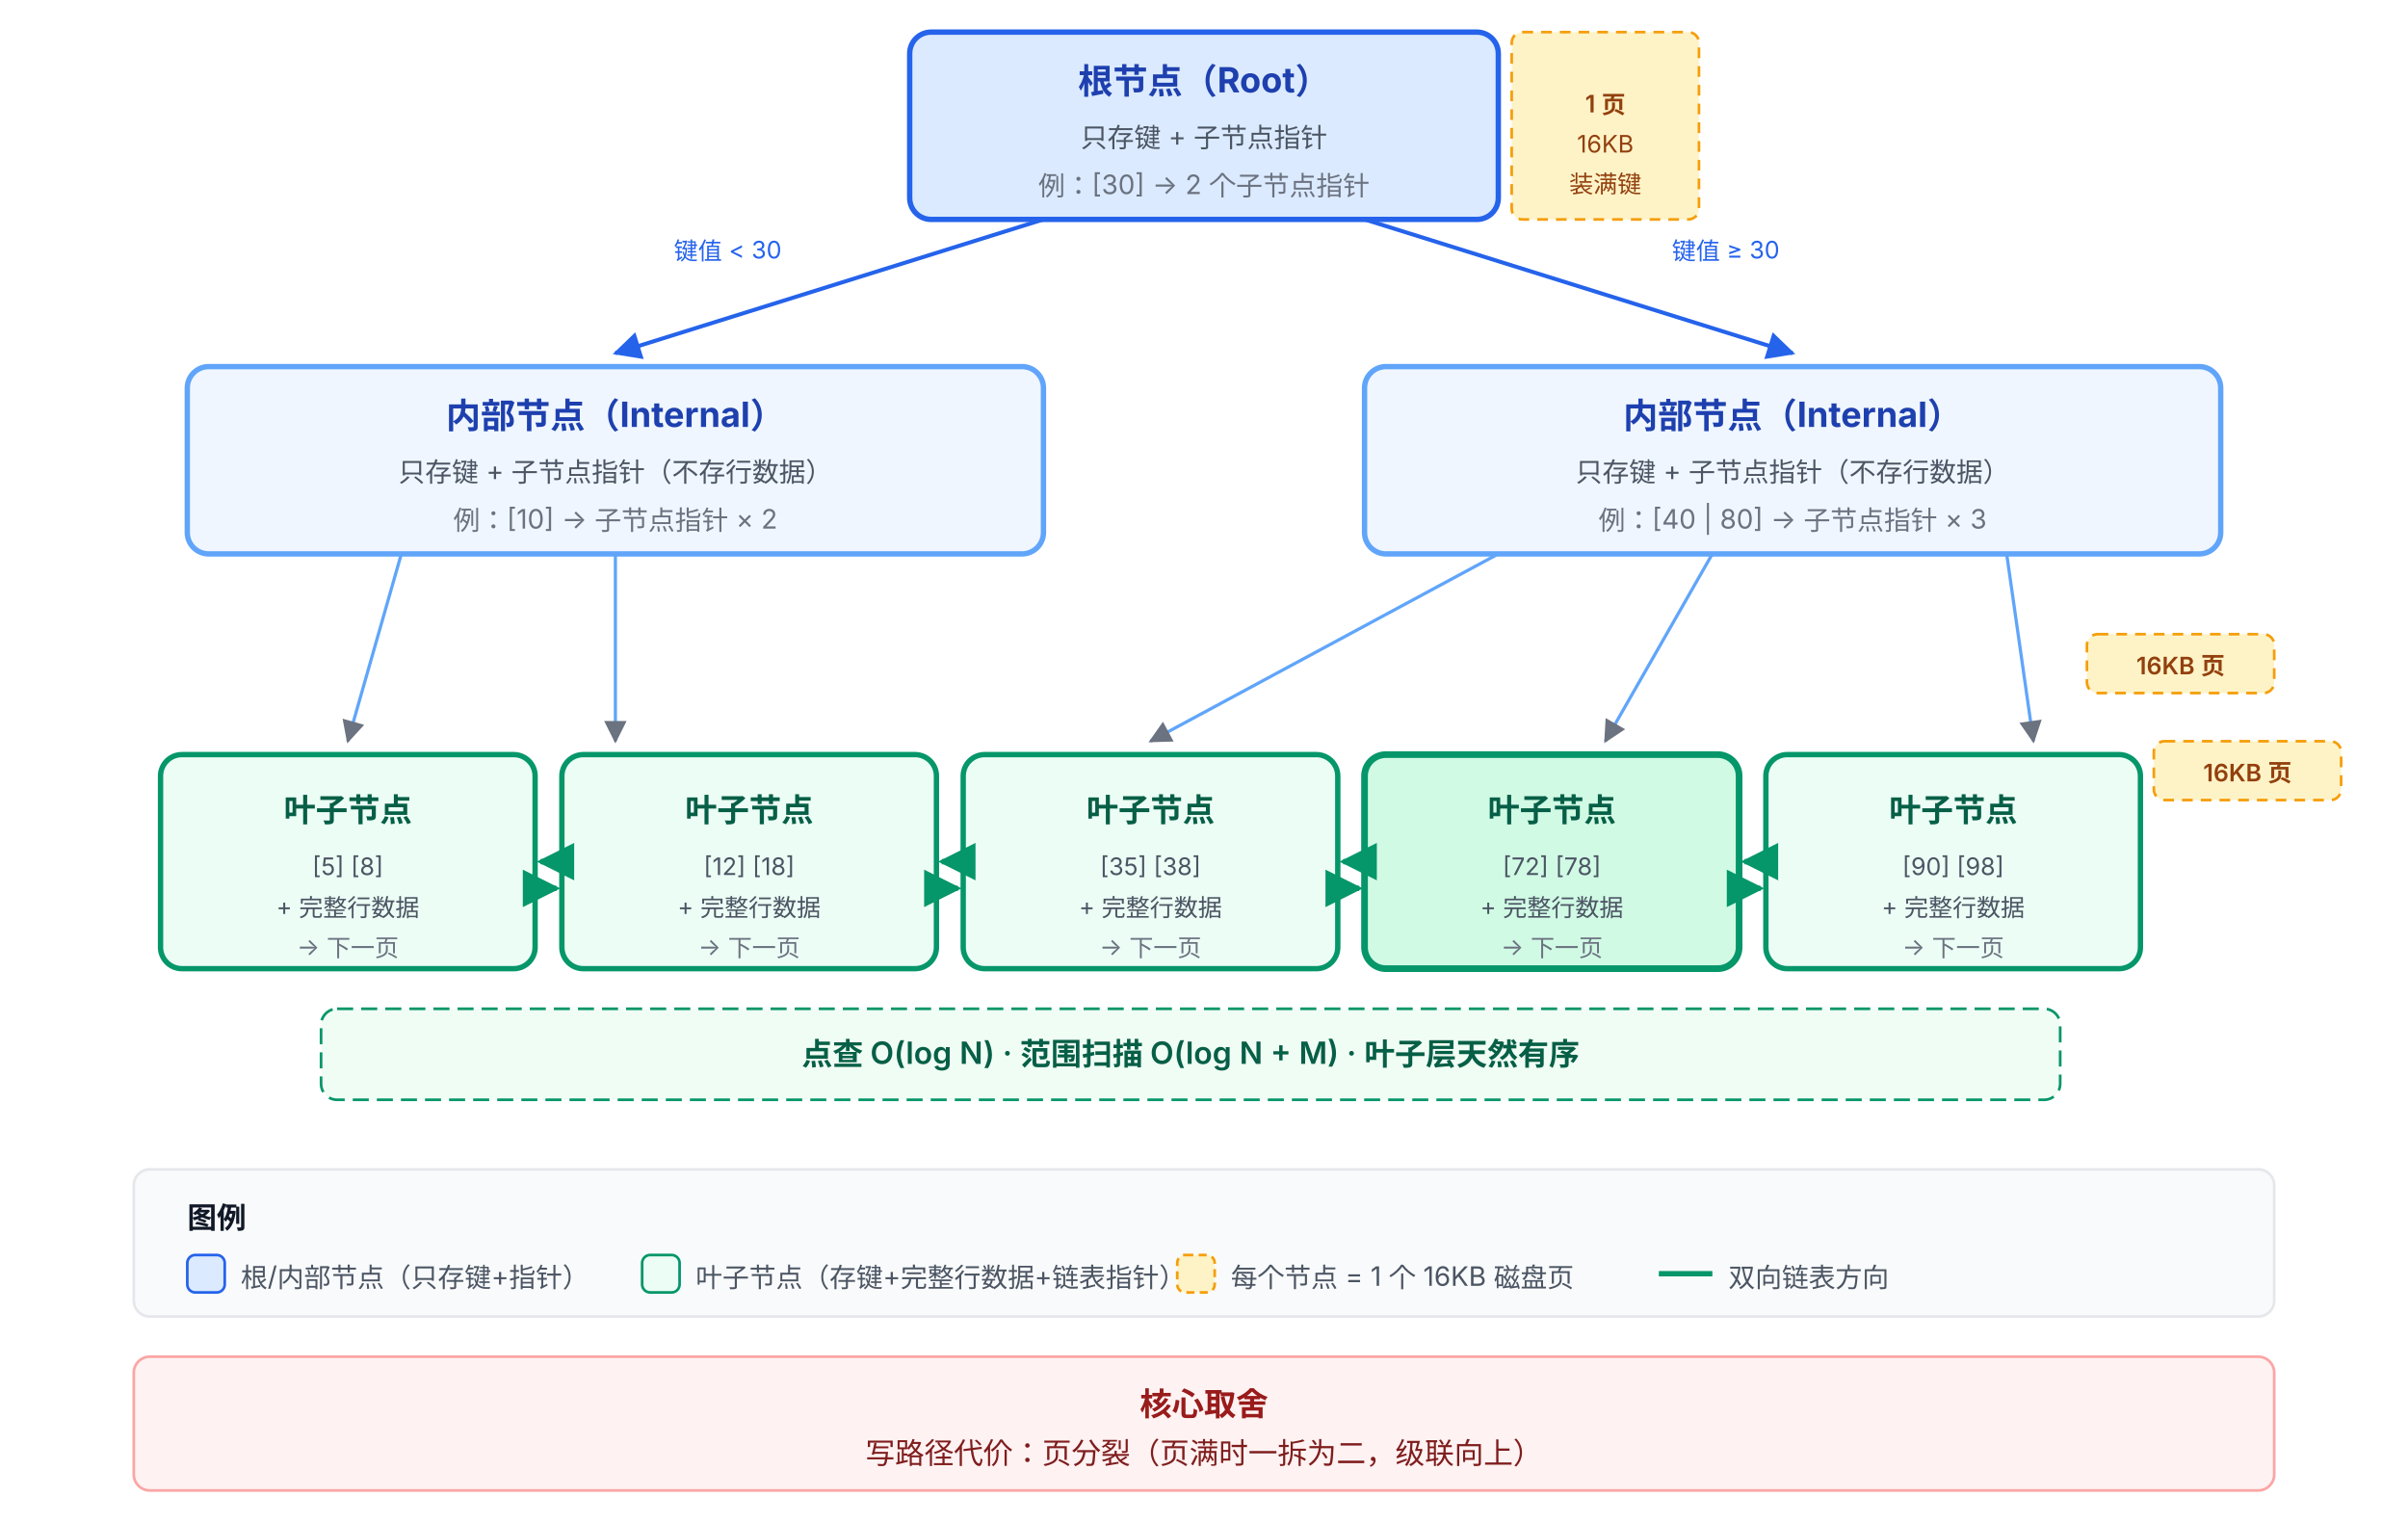
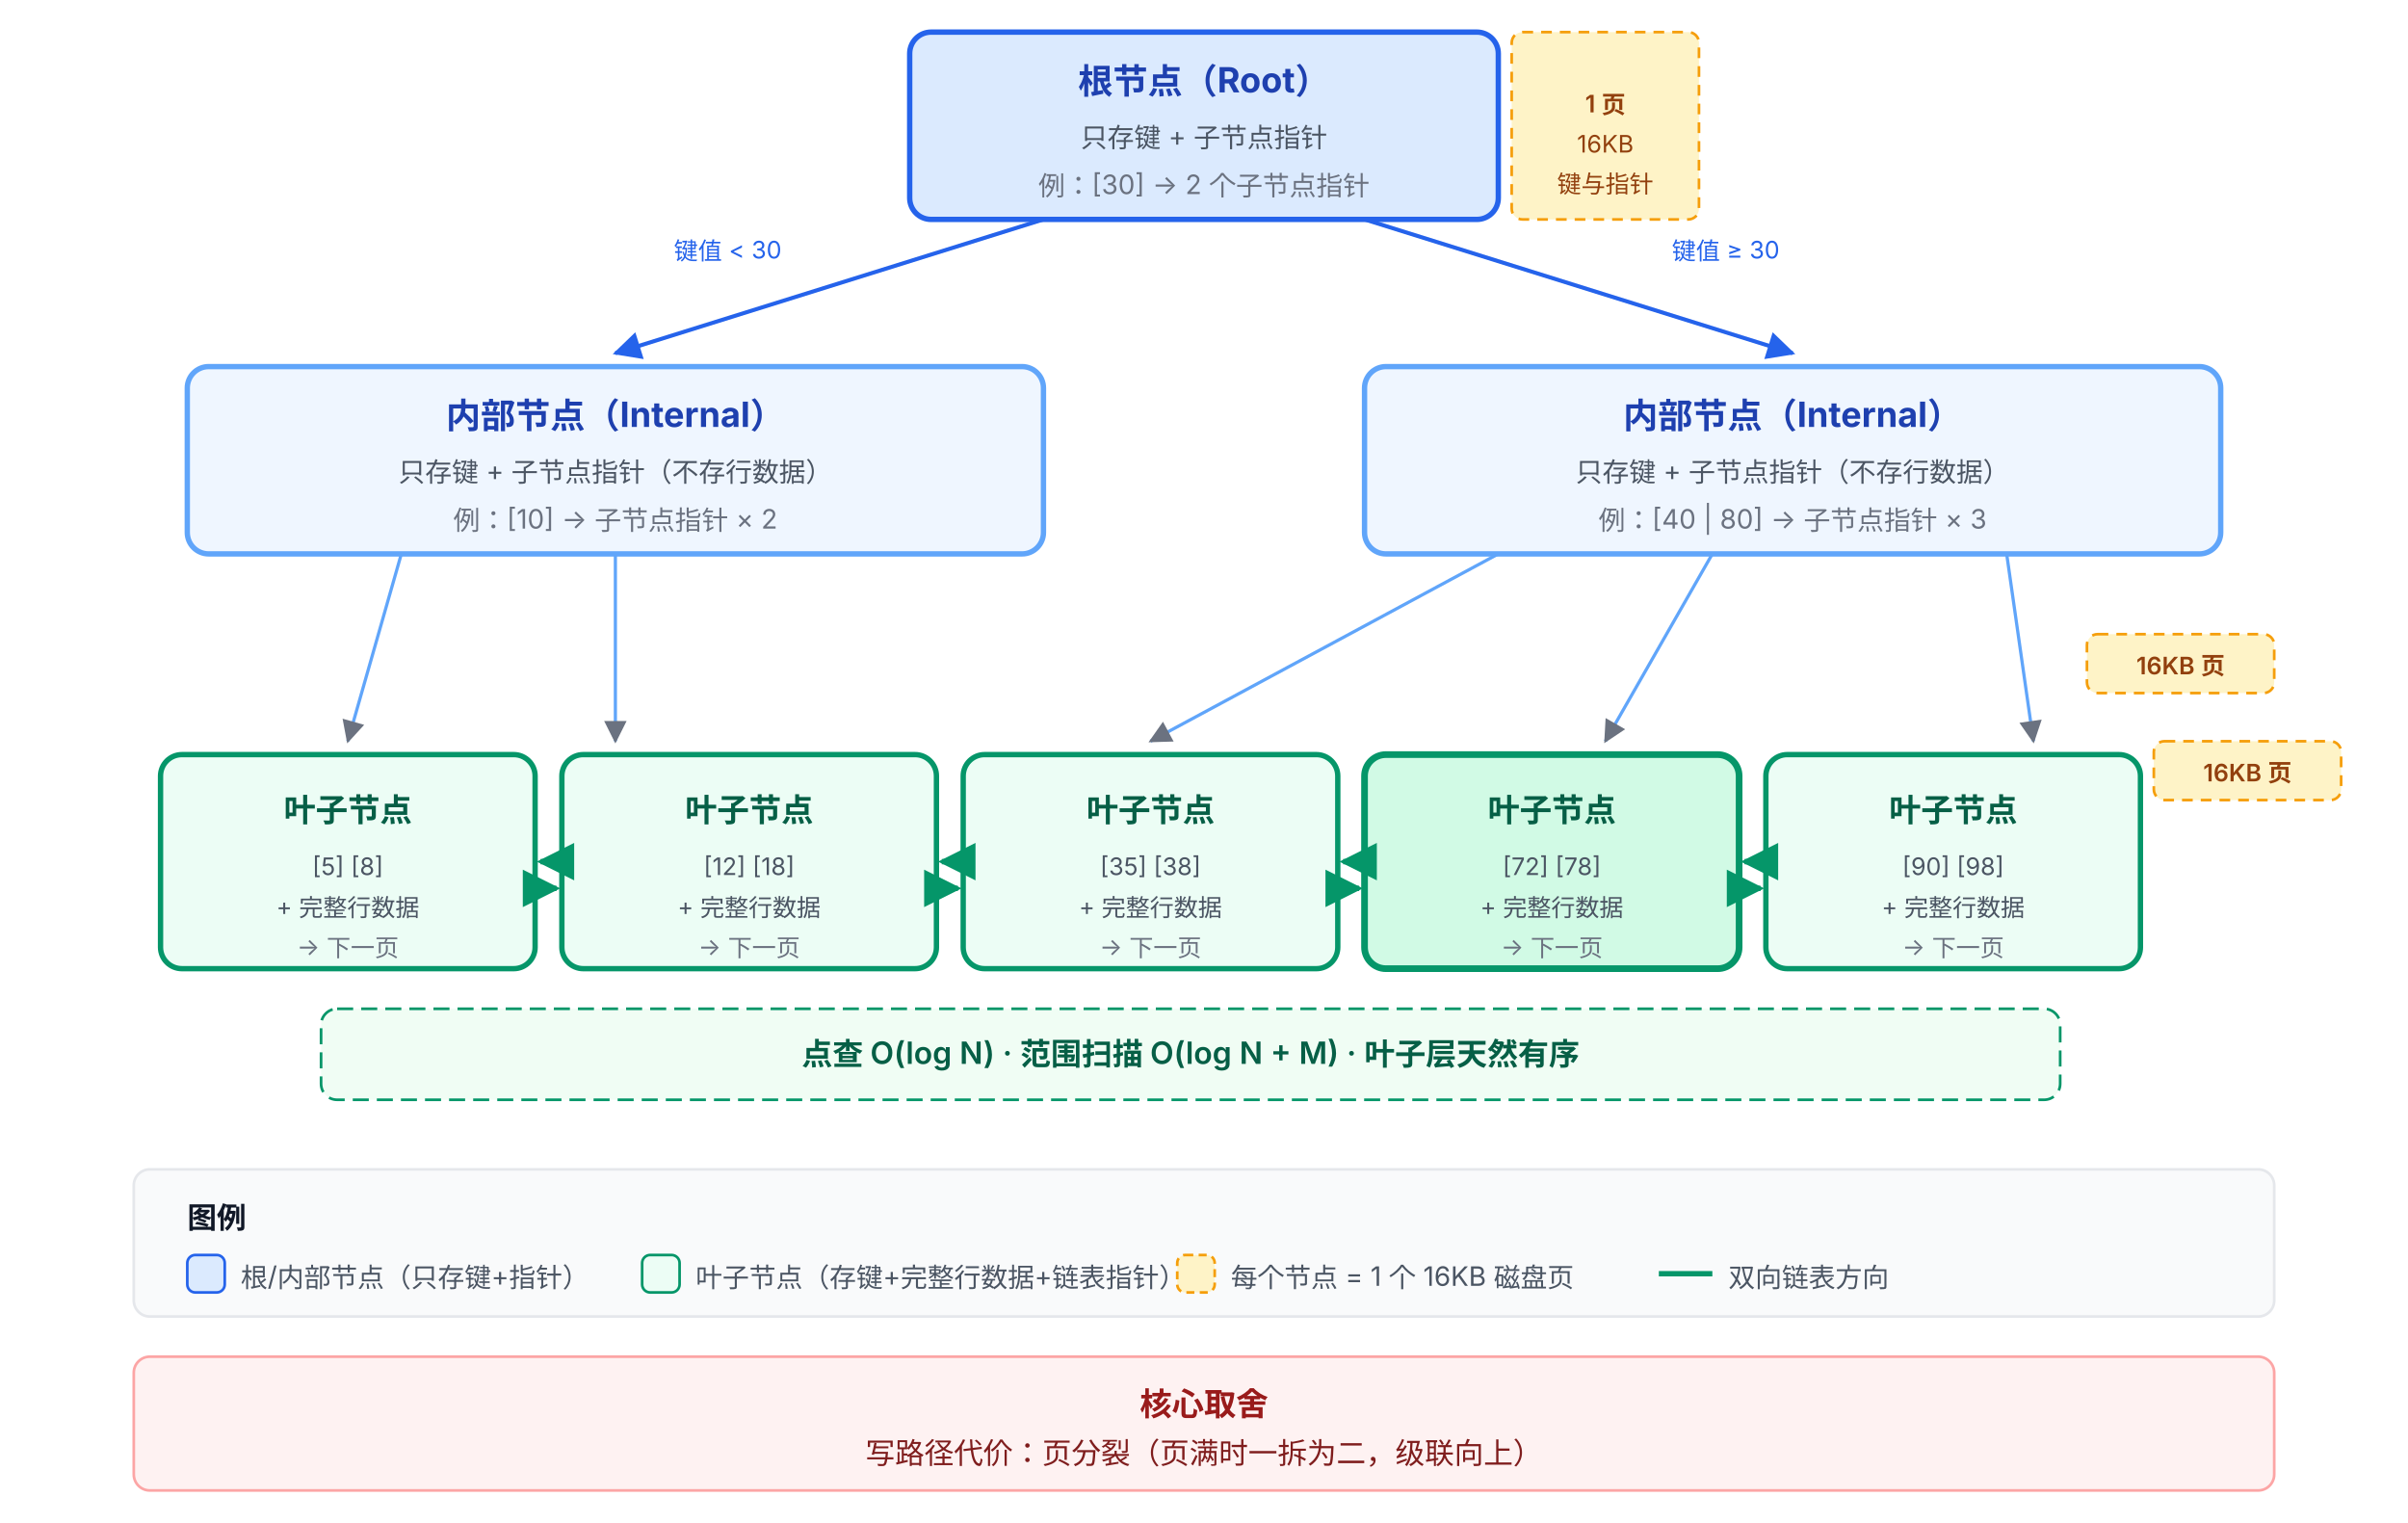
<svg xmlns="http://www.w3.org/2000/svg" viewBox="0 63 900 569" font-family="system-ui, -apple-system, 'PingFang SC', 'Microsoft YaHei', sans-serif">
  <defs>
    <marker id="arrow-blue" viewBox="0 0 10 10" refX="9" refY="5" markerWidth="7" markerHeight="7" orient="auto-start-reverse">
      <path d="M0,0 L10,5 L0,10 z" fill="#2563EB" />
    </marker>
    <marker id="arrow-green" viewBox="0 0 10 10" refX="9" refY="5" markerWidth="7" markerHeight="7" orient="auto-start-reverse">
      <path d="M0,0 L10,5 L0,10 z" fill="#059669" />
    </marker>
    <marker id="arrow-gray" viewBox="0 0 10 10" refX="9" refY="5" markerWidth="7" markerHeight="7" orient="auto-start-reverse">
      <path d="M0,0 L10,5 L0,10 z" fill="#6B7280" />
    </marker>
  </defs>
  <rect x="340" y="75" width="220" height="70" rx="8" fill="#DBEAFE" stroke="#2563EB" stroke-width="2" />
  <text x="450" y="98" text-anchor="middle" font-size="13" font-weight="700" fill="#1E40AF">根节点（Root）</text>
  <text x="450" y="118" text-anchor="middle" font-size="10" fill="#4B5563">只存键 + 子节点指针</text>
  <text x="450" y="136" text-anchor="middle" font-size="10" fill="#6B7280">例：[30] → 2 个子节点指针</text>
  <rect x="565" y="75" width="70" height="70" rx="4" fill="#FEF3C7" stroke="#F59E0B" stroke-width="1" stroke-dasharray="4,3" />
  <text x="600" y="105" text-anchor="middle" font-size="9" font-weight="600" fill="#92400E">1 页</text>
  <text x="600" y="120" text-anchor="middle" font-size="9" fill="#92400E">16KB</text>
-   <text x="600" y="135" text-anchor="middle" font-size="9" fill="#92400E">装满键</text>
+   <text x="600" y="135" text-anchor="middle" font-size="9" fill="#92400E">键与指针</text>
  <line x1="390" y1="145" x2="230" y2="195" stroke="#2563EB" stroke-width="1.5" marker-end="url(#arrow-blue)" />
  <text x="272" y="160" text-anchor="middle" font-size="9" fill="#2563EB">键值 &lt; 30</text>
  <line x1="510" y1="145" x2="670" y2="195" stroke="#2563EB" stroke-width="1.5" marker-end="url(#arrow-blue)" />
  <text x="645" y="160" text-anchor="middle" font-size="9" fill="#2563EB">键值 ≥ 30</text>
  <rect x="70" y="200" width="320" height="70" rx="8" fill="#EFF6FF" stroke="#60A5FA" stroke-width="2" />
  <text x="230" y="223" text-anchor="middle" font-size="13" font-weight="700" fill="#1E40AF">内部节点（Internal）</text>
  <text x="230" y="243" text-anchor="middle" font-size="10" fill="#4B5563">只存键 + 子节点指针（不存行数据）</text>
  <text x="230" y="261" text-anchor="middle" font-size="10" fill="#6B7280">例：[10] → 子节点指针 × 2</text>
  <rect x="510" y="200" width="320" height="70" rx="8" fill="#EFF6FF" stroke="#60A5FA" stroke-width="2" />
  <text x="670" y="223" text-anchor="middle" font-size="13" font-weight="700" fill="#1E40AF">内部节点（Internal）</text>
  <text x="670" y="243" text-anchor="middle" font-size="10" fill="#4B5563">只存键 + 子节点指针（不存行数据）</text>
  <text x="670" y="261" text-anchor="middle" font-size="10" fill="#6B7280">例：[40 | 80] → 子节点指针 × 3</text>
  <rect x="780" y="300" width="70" height="22" rx="4" fill="#FEF3C7" stroke="#F59E0B" stroke-width="1" stroke-dasharray="4,3" />
  <text x="815" y="315" text-anchor="middle" font-size="9" font-weight="600" fill="#92400E">16KB 页</text>
  <line x1="150" y1="270" x2="130" y2="340" stroke="#60A5FA" stroke-width="1.2" marker-end="url(#arrow-gray)" />
  <line x1="230" y1="270" x2="230" y2="340" stroke="#60A5FA" stroke-width="1.2" marker-end="url(#arrow-gray)" />
  <line x1="560" y1="270" x2="430" y2="340" stroke="#60A5FA" stroke-width="1.2" marker-end="url(#arrow-gray)" />
  <line x1="640" y1="270" x2="600" y2="340" stroke="#60A5FA" stroke-width="1.2" marker-end="url(#arrow-gray)" />
  <line x1="750" y1="270" x2="760" y2="340" stroke="#60A5FA" stroke-width="1.2" marker-end="url(#arrow-gray)" />
  <rect x="60" y="345" width="140" height="80" rx="8" fill="#ECFDF5" stroke="#059669" stroke-width="2" />
  <text x="130" y="370" text-anchor="middle" font-size="12" font-weight="700" fill="#065F46">叶子节点</text>
  <text x="130" y="390" text-anchor="middle" font-size="9" fill="#4B5563">[5] [8]</text>
  <text x="130" y="405" text-anchor="middle" font-size="9" fill="#4B5563">+ 完整行数据</text>
  <text x="130" y="420" text-anchor="middle" font-size="9" fill="#6B7280">→ 下一页</text>
  <rect x="210" y="345" width="140" height="80" rx="8" fill="#ECFDF5" stroke="#059669" stroke-width="2" />
  <text x="280" y="370" text-anchor="middle" font-size="12" font-weight="700" fill="#065F46">叶子节点</text>
  <text x="280" y="390" text-anchor="middle" font-size="9" fill="#4B5563">[12] [18]</text>
  <text x="280" y="405" text-anchor="middle" font-size="9" fill="#4B5563">+ 完整行数据</text>
  <text x="280" y="420" text-anchor="middle" font-size="9" fill="#6B7280">→ 下一页</text>
  <rect x="360" y="345" width="140" height="80" rx="8" fill="#ECFDF5" stroke="#059669" stroke-width="2" />
  <text x="430" y="370" text-anchor="middle" font-size="12" font-weight="700" fill="#065F46">叶子节点</text>
  <text x="430" y="390" text-anchor="middle" font-size="9" fill="#4B5563">[35] [38]</text>
  <text x="430" y="405" text-anchor="middle" font-size="9" fill="#4B5563">+ 完整行数据</text>
  <text x="430" y="420" text-anchor="middle" font-size="9" fill="#6B7280">→ 下一页</text>
  <rect x="510" y="345" width="140" height="80" rx="8" fill="#D1FAE5" stroke="#059669" stroke-width="2.5" />
  <text x="580" y="370" text-anchor="middle" font-size="12" font-weight="700" fill="#065F46">叶子节点</text>
  <text x="580" y="390" text-anchor="middle" font-size="9" fill="#4B5563">[72] [78]</text>
  <text x="580" y="405" text-anchor="middle" font-size="9" fill="#4B5563">+ 完整行数据</text>
  <text x="580" y="420" text-anchor="middle" font-size="9" fill="#6B7280">→ 下一页</text>
  <rect x="660" y="345" width="140" height="80" rx="8" fill="#ECFDF5" stroke="#059669" stroke-width="2" />
  <text x="730" y="370" text-anchor="middle" font-size="12" font-weight="700" fill="#065F46">叶子节点</text>
  <text x="730" y="390" text-anchor="middle" font-size="9" fill="#4B5563">[90] [98]</text>
  <text x="730" y="405" text-anchor="middle" font-size="9" fill="#4B5563">+ 完整行数据</text>
  <text x="730" y="420" text-anchor="middle" font-size="9" fill="#6B7280">→ 下一页</text>
  <rect x="805" y="340" width="70" height="22" rx="4" fill="#FEF3C7" stroke="#F59E0B" stroke-width="1" stroke-dasharray="4,3" />
  <text x="840" y="355" text-anchor="middle" font-size="9" font-weight="600" fill="#92400E">16KB 页</text>
  <line x1="200" y1="395" x2="208" y2="395" stroke="#059669" stroke-width="2" marker-end="url(#arrow-green)" />
  <line x1="210" y1="385" x2="202" y2="385" stroke="#059669" stroke-width="2" marker-end="url(#arrow-green)" />
  <line x1="350" y1="395" x2="358" y2="395" stroke="#059669" stroke-width="2" marker-end="url(#arrow-green)" />
  <line x1="360" y1="385" x2="352" y2="385" stroke="#059669" stroke-width="2" marker-end="url(#arrow-green)" />
  <line x1="500" y1="395" x2="508" y2="395" stroke="#059669" stroke-width="2" marker-end="url(#arrow-green)" />
  <line x1="510" y1="385" x2="502" y2="385" stroke="#059669" stroke-width="2" marker-end="url(#arrow-green)" />
  <line x1="650" y1="395" x2="658" y2="395" stroke="#059669" stroke-width="2" marker-end="url(#arrow-green)" />
  <line x1="660" y1="385" x2="652" y2="385" stroke="#059669" stroke-width="2" marker-end="url(#arrow-green)" />
  <rect x="120" y="440" width="650" height="34" rx="6" fill="#F0FDF4" stroke="#059669" stroke-width="1" stroke-dasharray="6,3" />
  <text x="445" y="461" text-anchor="middle" font-size="11.5" font-weight="600" fill="#065F46">点查 O(log N) · 范围扫描 O(log N + M) · 叶子层天然有序</text>
  <rect x="50" y="500" width="800" height="55" rx="6" fill="#F9FAFB" stroke="#E5E7EB" stroke-width="1" />
  <text x="70" y="522" font-size="11" font-weight="700" fill="#111827">图例</text>
  <rect x="70" y="532" width="14" height="14" rx="3" fill="#DBEAFE" stroke="#2563EB" stroke-width="1" />
  <text x="90" y="544" font-size="10" fill="#4B5563">根/内部节点（只存键+指针）</text>
  <rect x="240" y="532" width="14" height="14" rx="3" fill="#ECFDF5" stroke="#059669" stroke-width="1" />
  <text x="260" y="544" font-size="10" fill="#4B5563">叶子节点（存键+完整行数据+链表指针）</text>
  <rect x="440" y="532" width="14" height="14" rx="3" fill="#FEF3C7" stroke="#F59E0B" stroke-width="1" stroke-dasharray="3,2" />
  <text x="460" y="544" font-size="10" fill="#4B5563">每个节点 = 1 个 16KB 磁盘页</text>
  <line x1="620" y1="539" x2="640" y2="539" stroke="#059669" stroke-width="2" />
  <text x="646" y="544" font-size="10" fill="#4B5563">双向链表方向</text>
  <rect x="50" y="570" width="800" height="50" rx="6" fill="#FEF2F2" stroke="#FCA5A5" stroke-width="1" />
  <text x="450" y="592" text-anchor="middle" font-size="12" font-weight="700" fill="#991B1B">核心取舍</text>
  <text x="450" y="610" text-anchor="middle" font-size="11" fill="#7F1D1D">写路径代价：页分裂（页满时一拆为二，级联向上）</text>
</svg>
